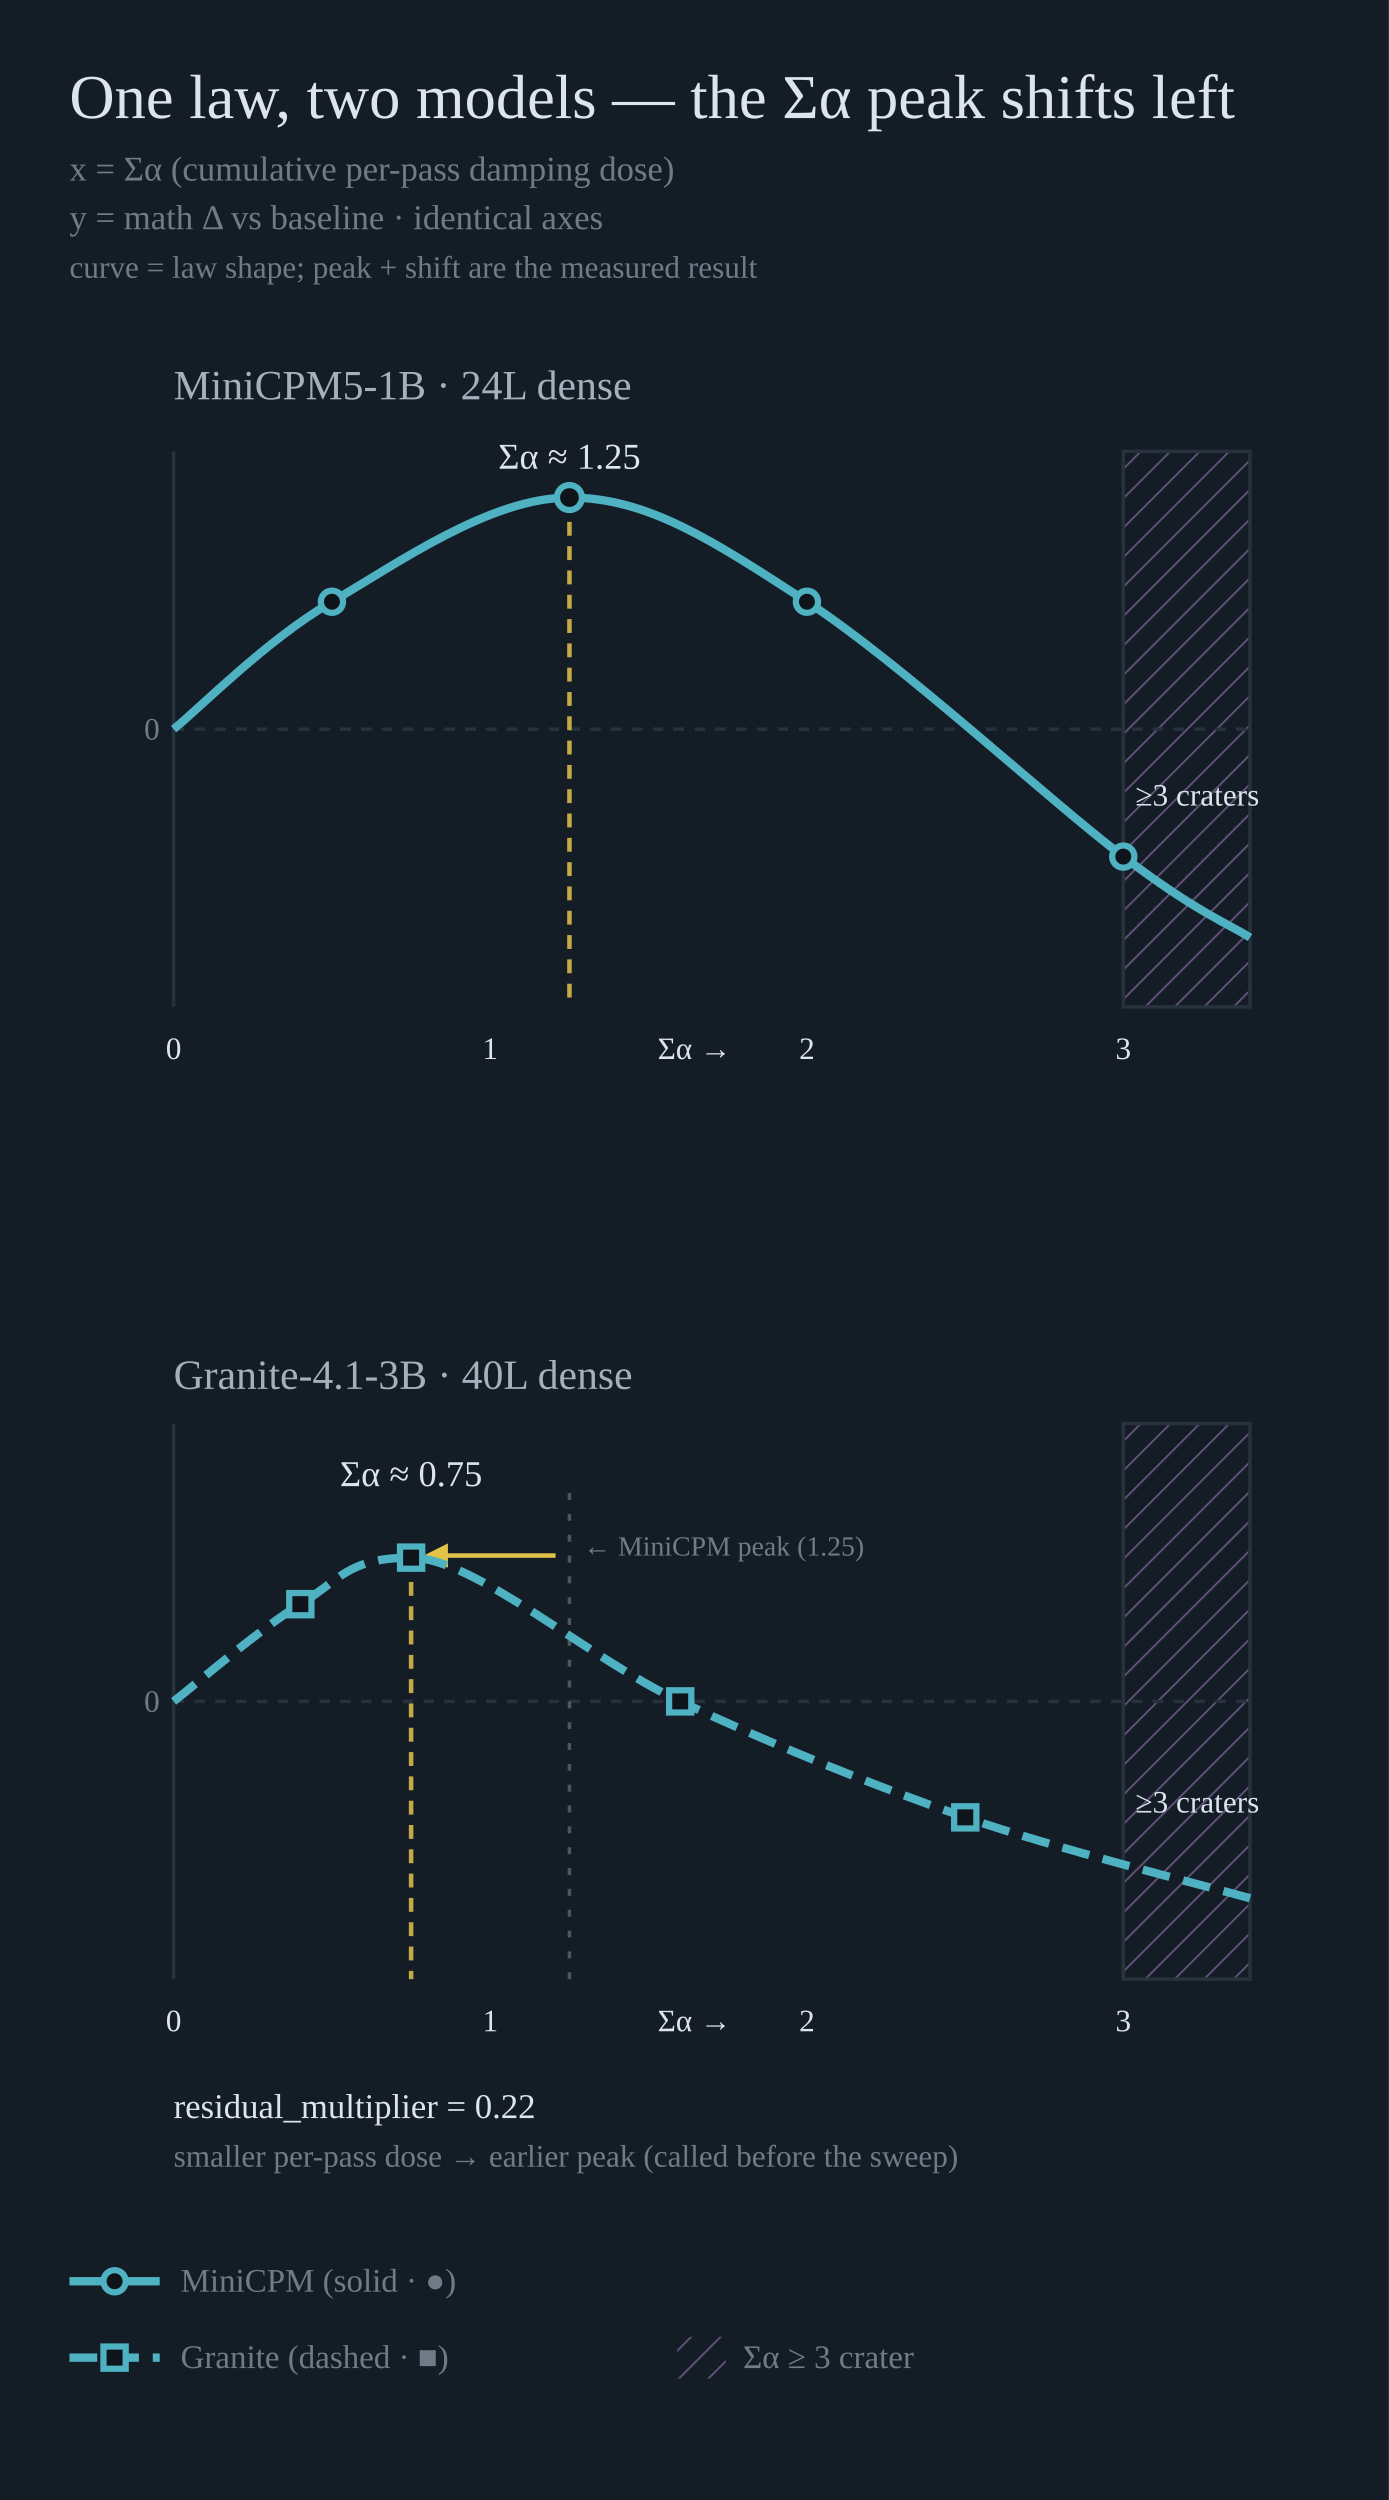
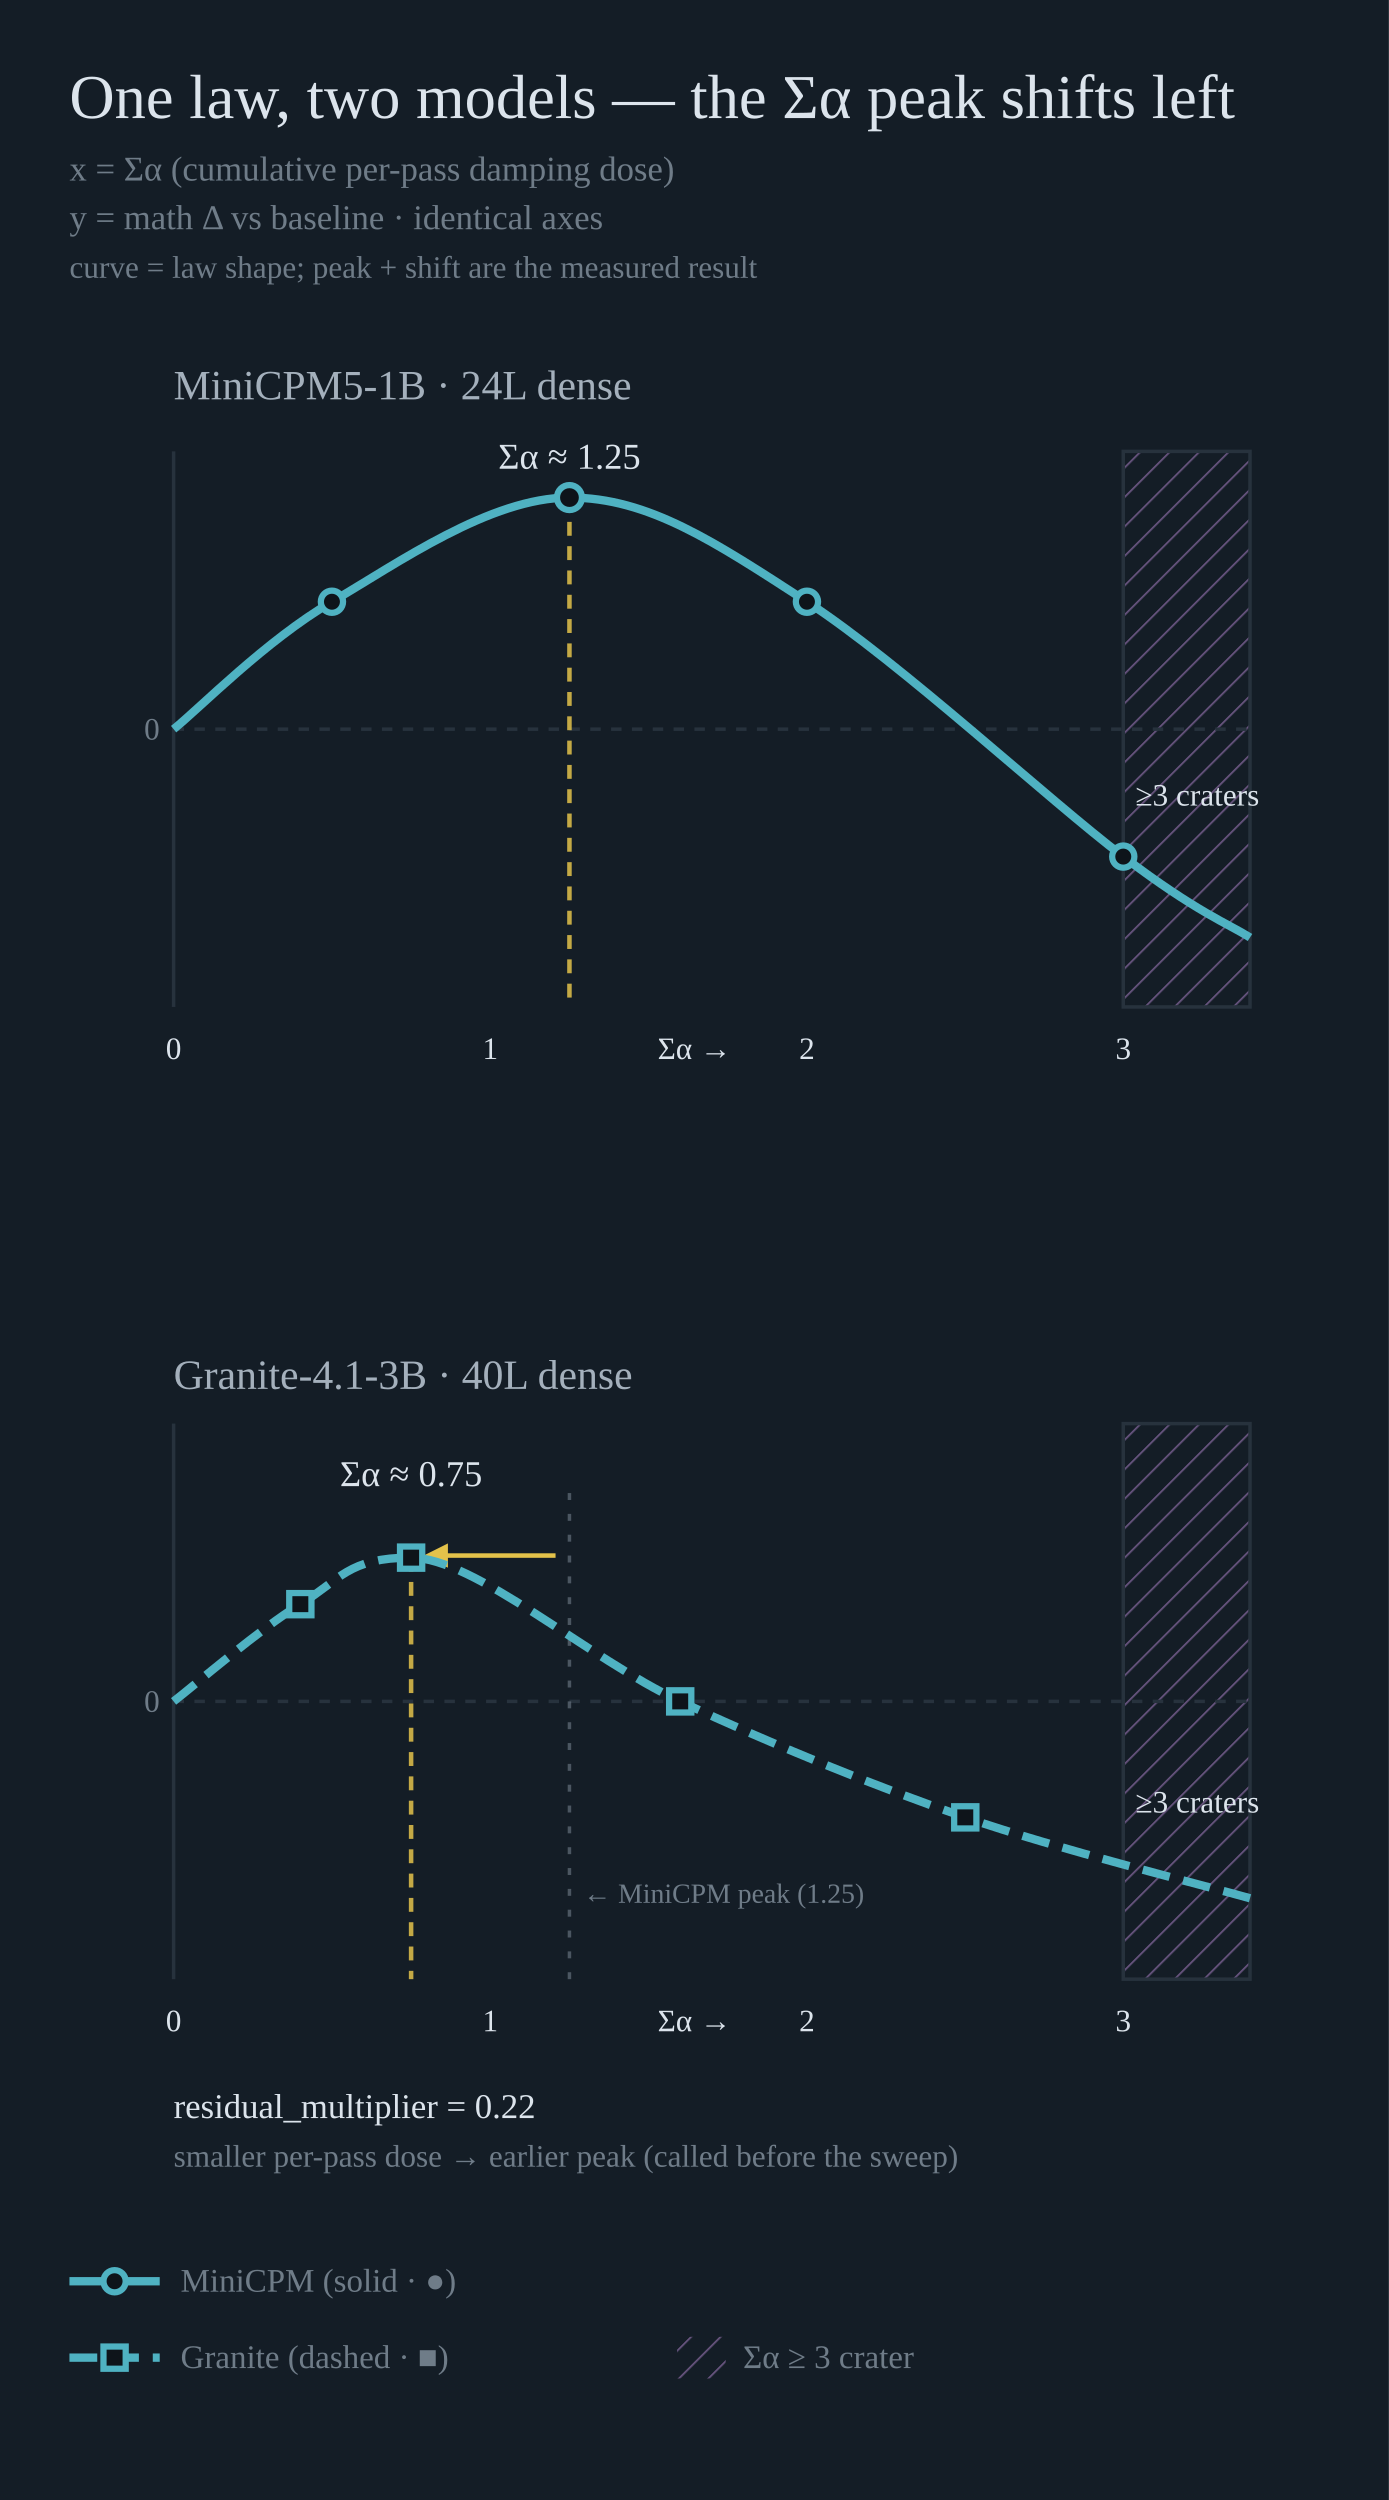
<svg xmlns="http://www.w3.org/2000/svg" viewBox="0 0 400 720" font-family="var(--font-mono,'JetBrains Mono',ui-monospace,Menlo,monospace)">
  <style>
    .ttl  { font-family: var(--font-serif,'Newsreader',Georgia,serif); }
    text  { fill: var(--ink,#DCE4EC); }
    .mut  { fill: var(--muted,#6F7C88); }
    .ink2 { fill: var(--ink2,#A4B0BC); }
  </style>
  <defs>
    <pattern id="craterM" width="6" height="6" patternUnits="userSpaceOnUse" patternTransform="rotate(45)">
      <line x1="0" y1="0" x2="0" y2="6" stroke="var(--neg,#B98AD6)" stroke-width="1" opacity="0.5" />
    </pattern>
  </defs>
  <rect x="0" y="0" width="400" height="720" fill="var(--bg2,#141D26)" />
  <text class="ttl" x="20" y="34" font-size="18">One law, two models — the Σα peak shifts left</text>
  <text class="mut" x="20" y="52" font-size="10">x = Σα (cumulative per-pass damping dose)</text>
  <text class="mut" x="20" y="66" font-size="10">y = math Δ vs baseline · identical axes</text>
  <text class="mut" x="20" y="80" font-size="9">curve = law shape; peak + shift are the measured result</text>
  <text x="50" y="115" class="ink2" font-size="12">MiniCPM5-1B · 24L dense</text>
  <rect x="323.5" y="130" width="36.5" height="160" fill="url(#craterM)" />
  <rect x="323.5" y="130" width="36.5" height="160" fill="none" stroke="var(--rule2,#27323D)" stroke-width="1" />
  <line x1="50" y1="210" x2="360" y2="210" stroke="var(--rule2,#27323D)" stroke-width="1" stroke-dasharray="3 3" />
  <text x="46" y="213" text-anchor="end" class="mut" font-size="9">0</text>
  <line x1="50" y1="130" x2="50" y2="290" stroke="var(--rule2,#27323D)" stroke-width="1" />
  <g class="mut" font-size="9" text-anchor="middle">
    <text x="50" y="305">0</text>
    <text x="141.2" y="305">1</text>
    <text x="232.4" y="305">2</text>
    <text x="323.5" y="305">3</text>
    <text x="200" y="305">Σα →</text>
  </g>
  <line x1="164" y1="143.3" x2="164" y2="290" stroke="var(--cause,#E3C24A)" stroke-width="1.3" stroke-dasharray="4 3" opacity="0.85" />
  <text x="164" y="135" text-anchor="middle" font-size="10.5" fill="var(--cause,#E3C24A)">Σα ≈ 1.25</text>
  <path d="M50,210 C57.6,203.88 76.6,184.42 95.6,173.3 C114.6,162.18 141.2,143.3 164,143.3 C186.8,143.3 205.82,156.07 232.4,173.3 C258.98,190.53 302.23,230.58 323.5,246.7 C344.77,262.82 353.92,266.12 360,270" fill="none" stroke="var(--accent,#4FB2C2)" stroke-width="2.4" />
  <g fill="var(--bg,#0E141A)" stroke="var(--accent,#4FB2C2)" stroke-width="1.8">
    <circle cx="95.6" cy="173.3" r="3.2" />
    <circle cx="164" cy="143.3" r="3.6" />
    <circle cx="232.4" cy="173.3" r="3.2" />
    <circle cx="323.5" cy="246.7" r="3.2" />
  </g>
  <text x="327" y="232" font-size="9" fill="var(--neg,#B98AD6)">≥3 craters</text>
  <text x="50" y="400" class="ink2" font-size="12">Granite-4.1-3B · 40L dense</text>
  <rect x="323.5" y="410" width="36.5" height="160" fill="url(#craterM)" />
  <rect x="323.5" y="410" width="36.5" height="160" fill="none" stroke="var(--rule2,#27323D)" stroke-width="1" />
  <line x1="50" y1="490" x2="360" y2="490" stroke="var(--rule2,#27323D)" stroke-width="1" stroke-dasharray="3 3" />
  <text x="46" y="493" text-anchor="end" class="mut" font-size="9">0</text>
  <line x1="50" y1="410" x2="50" y2="570" stroke="var(--rule2,#27323D)" stroke-width="1" />
  <g class="mut" font-size="9" text-anchor="middle">
    <text x="50" y="585">0</text>
    <text x="141.2" y="585">1</text>
    <text x="232.4" y="585">2</text>
    <text x="323.5" y="585">3</text>
    <text x="200" y="585">Σα →</text>
  </g>
  <line x1="164" y1="430" x2="164" y2="570" stroke="var(--muted,#6F7C88)" stroke-width="1" stroke-dasharray="2 4" opacity="0.6" />
-   <text x="168" y="448" class="mut" font-size="8">← MiniCPM peak (1.25)</text>
+   <text x="168" y="548" class="mut" font-size="8">← MiniCPM peak (1.25)</text>
  <line x1="118.4" y1="448.6" x2="118.4" y2="570" stroke="var(--cause,#E3C24A)" stroke-width="1.3" stroke-dasharray="4 3" opacity="0.85" />
  <text x="118.4" y="428" text-anchor="middle" font-size="10.5" fill="var(--cause,#E3C24A)">Σα ≈ 0.75</text>
  <line x1="160" y1="448" x2="126" y2="448" stroke="var(--cause,#E3C24A)" stroke-width="1.3" />
  <polygon points="122,448 129,444.5 129,451.5" fill="var(--cause,#E3C24A)" />
  <path d="M50,490 C56.08,485.33 75.1,468.9 86.5,462 C97.9,455.1 100.17,448.6 118.4,448.6 C136.63,448.6 169.3,477.53 195.9,490 C222.5,502.47 250.65,513.95 278,523.4 C305.35,532.85 346.33,542.82 360,546.7" fill="none" stroke="var(--accent,#4FB2C2)" stroke-width="2.4" stroke-dasharray="8 4" />
  <g fill="var(--bg,#0E141A)" stroke="var(--accent,#4FB2C2)" stroke-width="1.8">
    <rect x="83.3" y="458.8" width="6.4" height="6.4" />
    <rect x="115.2" y="445.4" width="6.4" height="6.4" />
    <rect x="192.7" y="486.8" width="6.4" height="6.4" />
    <rect x="274.8" y="520.2" width="6.4" height="6.4" />
  </g>
  <text x="327" y="522" font-size="9" fill="var(--neg,#B98AD6)">≥3 craters</text>
  <text x="50" y="610" font-size="10" fill="var(--cause,#E3C24A)">residual_multiplier = 0.22</text>
  <text x="50" y="624" class="mut" font-size="9">smaller per-pass dose → earlier peak (called before the sweep)</text>
  <g transform="translate(20,660)">
    <line x1="0" y1="-3" x2="26" y2="-3" stroke="var(--accent,#4FB2C2)" stroke-width="2.4" />
    <circle cx="13" cy="-3" r="3.2" fill="var(--bg,#0E141A)" stroke="var(--accent,#4FB2C2)" stroke-width="1.8" />
    <text x="32" y="0" class="mut" font-size="9.5">MiniCPM (solid · ●)</text>
  </g>
  <g transform="translate(20,682)">
    <line x1="0" y1="-3" x2="26" y2="-3" stroke="var(--accent,#4FB2C2)" stroke-width="2.4" stroke-dasharray="8 4" />
    <rect x="9.8" y="-6.2" width="6.4" height="6.4" fill="var(--bg,#0E141A)" stroke="var(--accent,#4FB2C2)" stroke-width="1.8" />
    <text x="32" y="0" class="mut" font-size="9.5">Granite (dashed · ■)</text>
    <rect x="175" y="-9" width="14" height="12" fill="url(#craterM)" />
    <text x="194" y="0" class="mut" font-size="9.5">Σα ≥ 3 crater</text>
  </g>
</svg>
